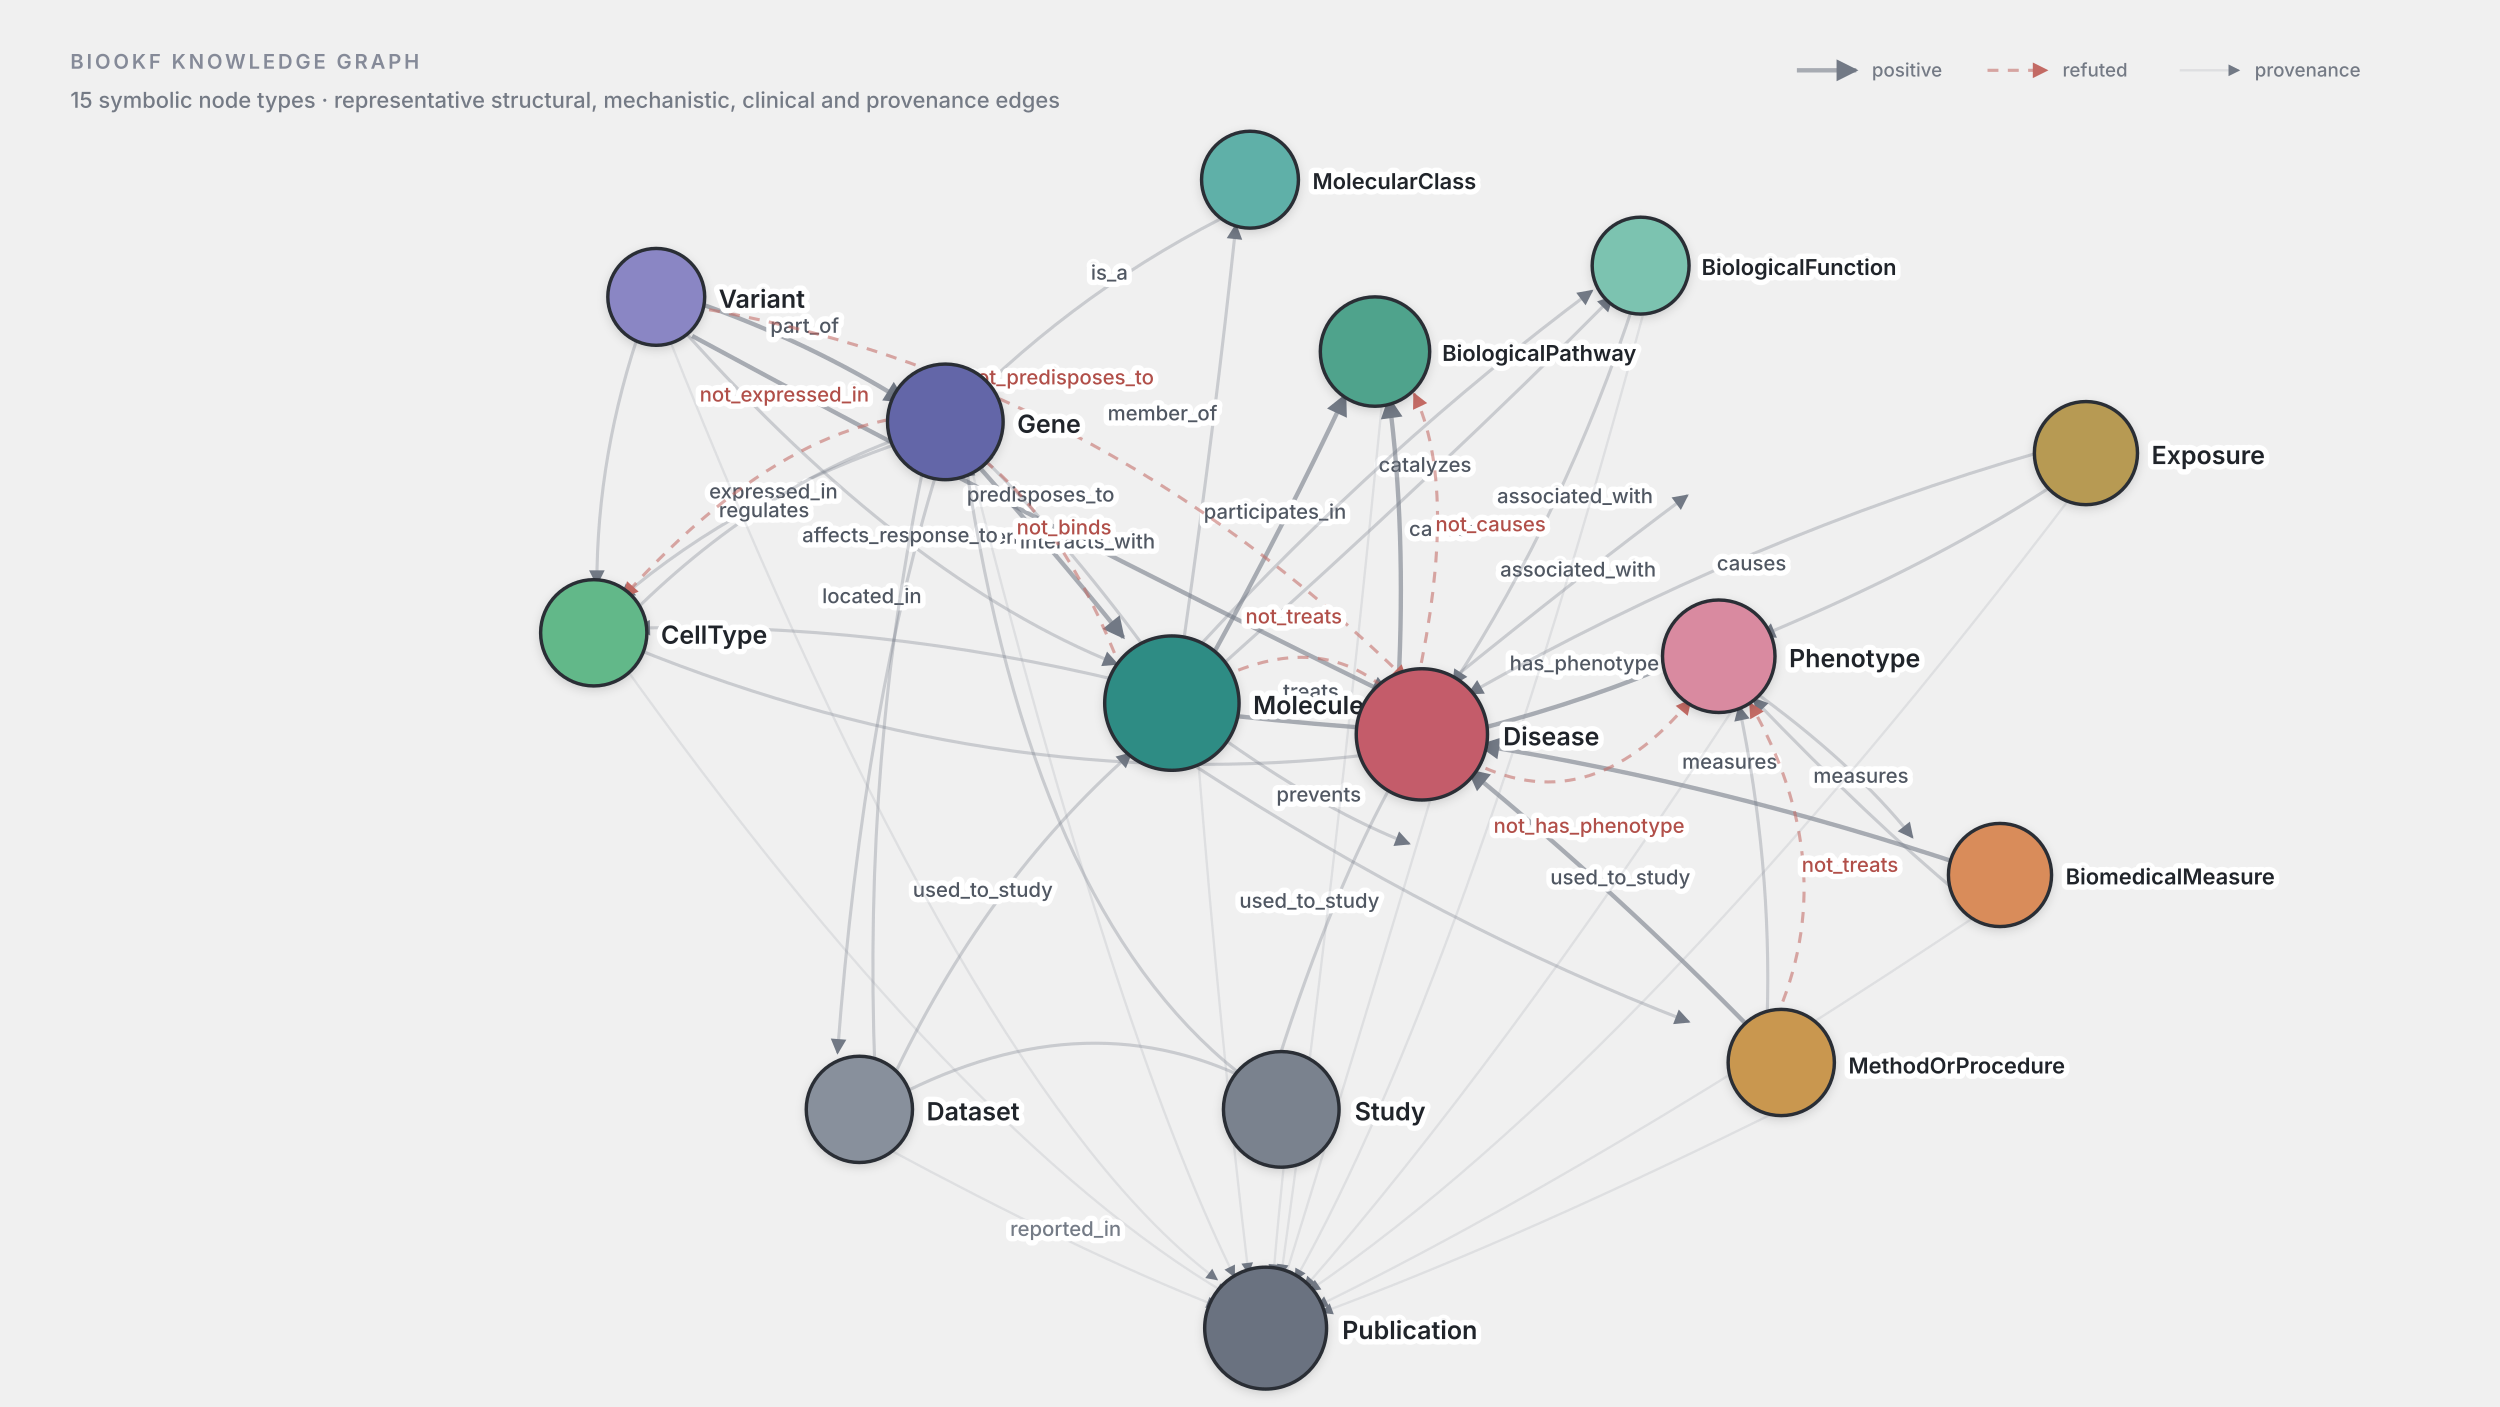
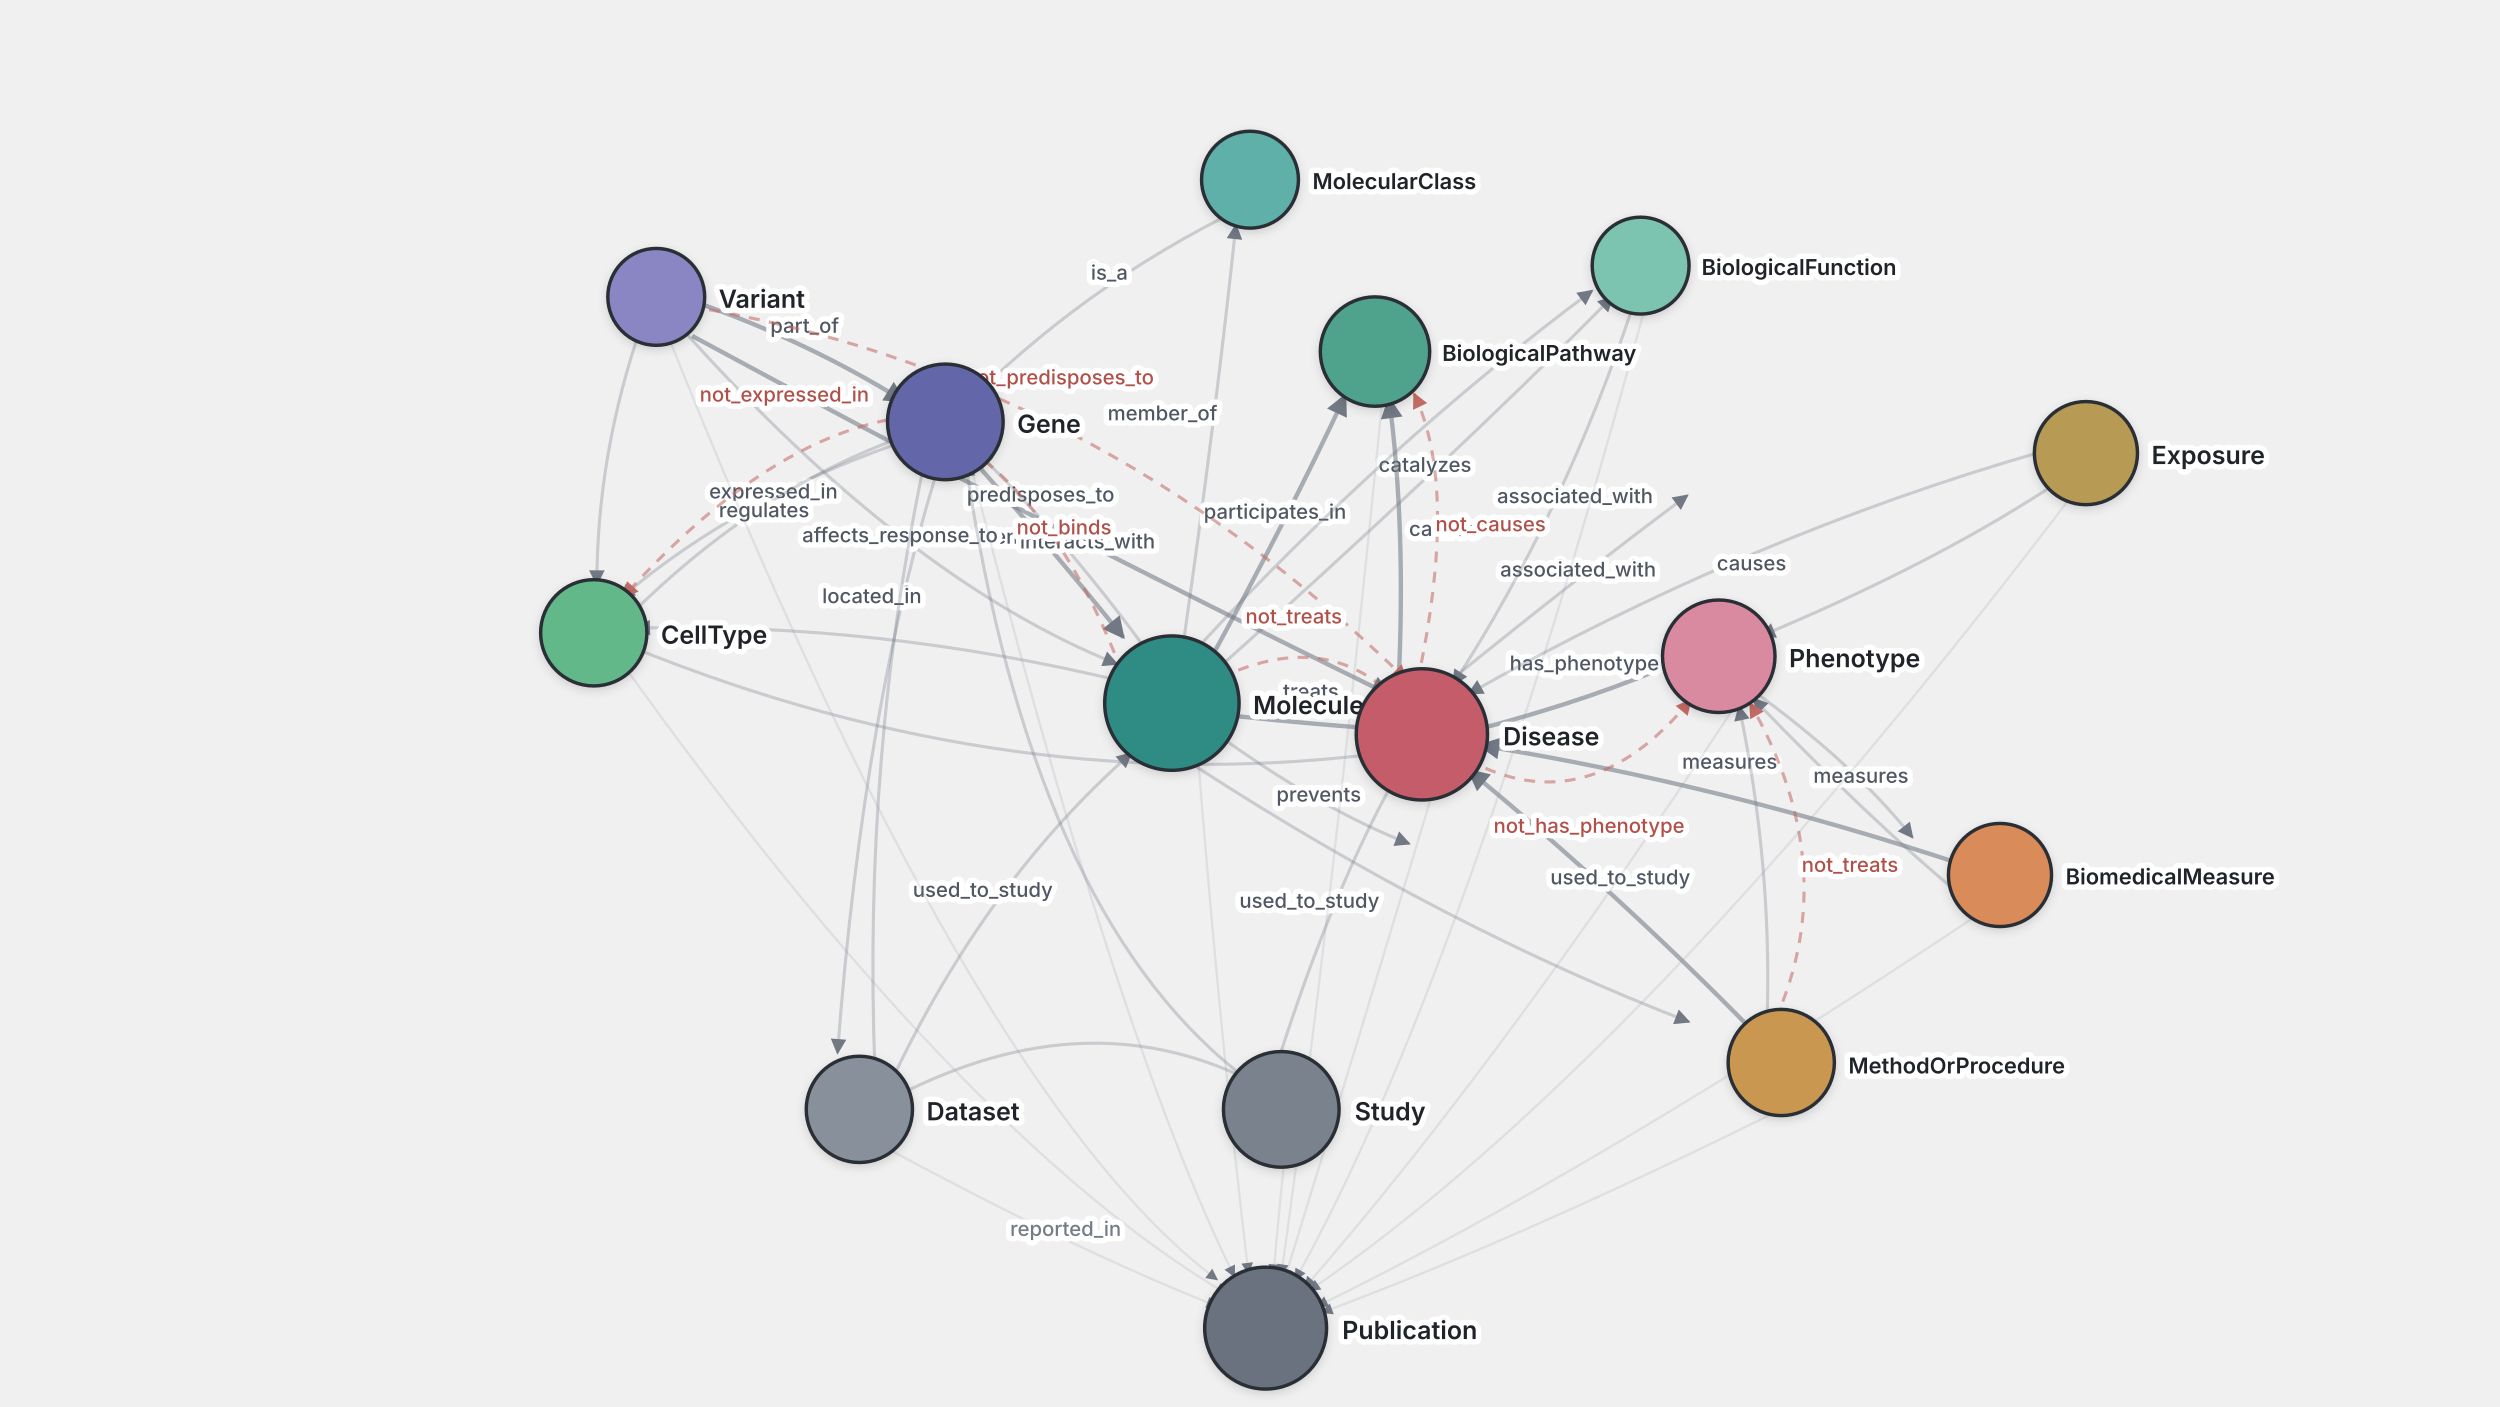
<svg xmlns="http://www.w3.org/2000/svg" width="1600" height="900" viewBox="0 0 1600 900" role="img" aria-labelledby="title desc">
  <defs>
    <marker id="arrow" viewBox="0 0 10 10" refX="9" refY="5" markerWidth="5" markerHeight="5" orient="auto">
      <path d="M0 0L10 5L0 10Z" fill="#727985" />
    </marker>
    <marker id="arrow-neg" viewBox="0 0 10 10" refX="9" refY="5" markerWidth="5" markerHeight="5" orient="auto">
      <path d="M0 0L10 5L0 10Z" fill="#C36A64" />
    </marker>
    <filter id="shadow" x="-30%" y="-30%" width="160%" height="160%">
      <feDropShadow dx="0" dy="2" stdDeviation="3" flood-color="#15181D" flood-opacity=".14" />
    </filter>
    <style>
      .edge{fill:none;stroke:#727985;stroke-width:2;stroke-opacity:.31;marker-end:url(#arrow)}
      .edge.main{stroke-width:2.8;stroke-opacity:.58}.edge.prov{stroke:#8C929C;stroke-width:1.5;stroke-opacity:.18}
      .edge.neg{stroke:#C36A64;stroke-width:2;stroke-opacity:.56;stroke-dasharray:7 6;marker-end:url(#arrow-neg)}
      .edge-label{font:500 13px -apple-system,BlinkMacSystemFont,"Segoe UI",sans-serif;fill:#505762;text-anchor:middle;paint-order:stroke;stroke:#FFF;stroke-width:7px;stroke-linejoin:round}
      .edge-label.neg{fill:#B14F49}.edge-label.prov{fill:#747B86}
      .node{stroke:#292E35;stroke-width:2.2;filter:url(#shadow)}
      .label{font:600 16px -apple-system,BlinkMacSystemFont,"Segoe UI",sans-serif;fill:#20242A;paint-order:stroke;stroke:#FFF;stroke-width:7px;stroke-linejoin:round}
      .label.small{font-size:14px}.eyebrow{font:600 13px -apple-system,BlinkMacSystemFont,"Segoe UI",sans-serif;letter-spacing:1.8px;fill:#858A98}
      .subtitle{font:500 14px -apple-system,BlinkMacSystemFont,"Segoe UI",sans-serif;fill:#747A85}.key{font:500 12px -apple-system,BlinkMacSystemFont,"Segoe UI",sans-serif;fill:#747A85}
    </style>
  </defs>
-   <text x="45" y="44" class="eyebrow">BIOOKF KNOWLEDGE GRAPH</text>
-   <text x="45" y="69" class="subtitle">15 symbolic node types · representative structural, mechanistic, clinical and provenance edges</text>
-   <g transform="translate(1150 45)">
-     <line class="edge main" x1="0" y1="0" x2="38" y2="0" marker-end="none" />
-     <text class="key" x="48" y="4">positive</text>
-     <line class="edge neg" x1="122" y1="0" x2="160" y2="0" marker-end="none" />
-     <text class="key" x="170" y="4">refuted</text>
-     <line class="edge prov" x1="245" y1="0" x2="283" y2="0" marker-end="none" />
-     <text class="key" x="293" y="4">provenance</text>
-   </g>
  <g aria-label="Dense positive graph edges">
    <path class="edge main" d="M447 194 Q518 219 579 257" />
    <text class="edge-label" x="515" y="213">part_of</text>
    <path class="edge main" d="M617 288 Q675 353 719 408" />
    <text class="edge-label" x="663" y="348">encodes</text>
    <path class="edge" d="M586 280 Q474 317 397 383" />
    <text class="edge-label" x="495" y="319">expressed_in</text>
    <path class="edge" d="M603 291 Q553 448 536 674" />
    <path class="edge" d="M437 211 Q580 371 715 425" />
    <text class="edge-label" x="576" y="347">affects_response_to</text>
    <path class="edge main" d="M443 215 Q657 331 890 445" />
    <text class="edge-label" x="666" y="321">predisposes_to</text>
    <path class="edge" d="M411 207 Q382 290 382 374" />
    <path class="edge" d="M758 407 Q778 267 791 144" />
    <text class="edge-label" x="744" y="269">member_of</text>
    <path class="edge main" d="M773 425 Q824 332 861 253" />
    <text class="edge-label" x="816" y="332">participates_in</text>
    <path class="edge" d="M776 431 Q926 297 1032 190" />
    <text class="edge-label" x="912" y="302">catalyzes</text>
    <path class="edge" d="M718 436 Q560 398 407 402" />
    <text class="edge-label" x="558" y="386">located_in</text>
    <path class="edge main" d="M788 458 Q844 464 891 467" />
    <text class="edge-label" x="839" y="447">treats</text>
    <path class="edge" d="M786 475 Q850 520 902 540" />
    <text class="edge-label" x="844" y="513">prevents</text>
    <path class="edge" d="M766 491 Q925 594 1081 654" />
    <path class="edge" d="M767 414 Q885 286 1019 186" />
    <path class="edge" d="M733 415 Q680 343 626 290" />
    <text class="edge-label" x="696" y="351">interacts_with</text>
    <path class="edge main" d="M895 439 Q900 338 889 255" />
    <text class="edge-label" x="924" y="343">causes</text>
    <path class="edge" d="M924 439 Q1014 366 1080 317" />
    <text class="edge-label" x="1010" y="369">associated_with</text>
    <path class="edge main" d="M945 467 Q1021 447 1077 422" />
    <text class="edge-label" x="1014" y="429">has_phenotype</text>
    <path class="edge" d="M1119 440 Q1186 488 1224 536" />
    <path class="edge main" d="M1258 554 Q1102 502 947 477" />
    <text class="edge-label" x="1107" y="492">measures</text>
    <path class="edge" d="M1255 573 Q1197 525 1122 447" />
    <text class="edge-label" x="1191" y="501">measures</text>
    <path class="edge main" d="M1123 661 Q1036 572 940 493" />
    <text class="edge-label" x="1037" y="566">used_to_study</text>
    <path class="edge" d="M1131 651 Q1134 552 1113 452" />
    <path class="edge" d="M1307 289 Q1119 343 940 444" />
    <text class="edge-label" x="1121" y="365">causes</text>
    <path class="edge" d="M1321 306 Q1242 359 1127 407" />
    <path class="edge" d="M818 679 Q853 569 894 496" />
    <text class="edge-label" x="838" y="581">used_to_study</text>
    <path class="edge" d="M792 686 Q660 581 618 296" />
    <path class="edge" d="M570 693 Q630 565 724 482" />
    <text class="edge-label" x="629" y="574">used_to_study</text>
    <path class="edge" d="M560 686 Q552 483 592 294" />
    <path class="edge" d="M807 695 Q698 637 573 702" />
    <path class="edge" d="M400 397 Q486 310 588 276" />
    <text class="edge-label" x="489" y="331">regulates</text>
    <path class="edge" d="M404 414 Q650 514 892 481" />
    <path class="edge" d="M1046 193 Q1002 327 930 438" />
    <text class="edge-label" x="1008" y="322">associated_with</text>
    <path class="edge" d="M806 128 Q704 175 623 254" />
    <text class="edge-label" x="710" y="179">is_a</text>
  </g>
  <g aria-label="Provenance edges">
    <path class="edge prov" d="M426 211 Q620 700 779 819" />
    <path class="edge prov" d="M619 289 Q713 661 790 817" />
    <path class="edge prov" d="M767 488 Q781 664 799 815" />
    <path class="edge prov" d="M919 500 Q865 680 822 819" />
    <path class="edge prov" d="M1111 451 Q959 682 835 824" />
    <path class="edge prov" d="M1268 584 Q1021 749 843 836" />
    <path class="edge prov" d="M1146 707 Q975 792 846 840" />
    <path class="edge prov" d="M823 733 Q818 780 815 816" />
    <path class="edge prov" d="M564 733 Q690 801 779 836" />
    <path class="edge prov" d="M1330 312 Q1050 681 838 826" />
    <path class="edge prov" d="M885 253 Q852 588 820 816" />
    <path class="edge prov" d="M1053 196 Q936 628 829 819" />
    <path class="edge prov" d="M395 420 Q614 727 785 828" />
    <text class="edge-label prov" x="682" y="791">reported_in</text>
  </g>
  <g aria-label="Refuted edges">
    <path class="edge neg" d="M718 430 Q680 330 620 287" />
    <text class="edge-label neg" x="681" y="342">not_binds</text>
    <path class="edge neg" d="M620 266 Q513 255 399 382" />
    <text class="edge-label neg" x="502" y="257">not_expressed_in</text>
    <path class="edge neg" d="M441 196 Q698 238 900 435" />
    <text class="edge-label neg" x="678" y="246">not_predisposes_to</text>
    <path class="edge neg" d="M769 440 Q843 399 891 445" />
    <text class="edge-label neg" x="828" y="399">not_treats</text>
    <path class="edge neg" d="M907 437 Q934 313 905 252" />
    <text class="edge-label neg" x="954" y="340">not_causes</text>
    <path class="edge neg" d="M939 486 Q1016 528 1082 448" />
    <text class="edge-label neg" x="1017" y="533">not_has_phenotype</text>
    <path class="edge neg" d="M1136 653 Q1180 555 1120 450" />
    <text class="edge-label neg" x="1184" y="558">not_treats</text>
  </g>
  <g aria-label="Fifteen symbolic node types">
    <circle class="node" cx="420" cy="190" r="31" fill="#8A86C4" />
    <text class="label" x="460" y="197">Variant</text>
    <circle class="node" cx="605" cy="270" r="37" fill="#6366A8" />
    <text class="label" x="651" y="277">Gene</text>
    <circle class="node" cx="380" cy="405" r="34" fill="#62B889" />
    <text class="label" x="423" y="412">CellType</text>
    <circle class="node" cx="800" cy="115" r="31" fill="#5FB0A8" />
    <text class="label small" x="840" y="121">MolecularClass</text>
    <circle class="node" cx="750" cy="450" r="43" fill="#2E8C84" />
    <text class="label" x="802" y="457">Molecule</text>
    <circle class="node" cx="880" cy="225" r="35" fill="#4FA38C" />
    <text class="label small" x="923" y="231">BiologicalPathway</text>
    <circle class="node" cx="1050" cy="170" r="31" fill="#7CC3B0" />
    <text class="label small" x="1089" y="176">BiologicalFunction</text>
    <circle class="node" cx="910" cy="470" r="42" fill="#C45B6B" />
    <text class="label" x="962" y="477">Disease</text>
    <circle class="node" cx="1100" cy="420" r="36" fill="#D98AA0" />
    <text class="label" x="1145" y="427">Phenotype</text>
    <circle class="node" cx="1280" cy="560" r="33" fill="#D98C5A" />
    <text class="label small" x="1322" y="566">BiomedicalMeasure</text>
    <circle class="node" cx="1140" cy="680" r="34" fill="#C99750" />
    <text class="label small" x="1183" y="687">MethodOrProcedure</text>
    <circle class="node" cx="1335" cy="290" r="33" fill="#B79A52" />
    <text class="label" x="1377" y="297">Exposure</text>
    <circle class="node" cx="820" cy="710" r="37" fill="#7A828E" />
    <text class="label" x="867" y="717">Study</text>
    <circle class="node" cx="550" cy="710" r="34" fill="#88909C" />
    <text class="label" x="593" y="717">Dataset</text>
    <circle class="node" cx="810" cy="850" r="39" fill="#6B7280" />
    <text class="label" x="859" y="857">Publication</text>
  </g>
</svg>
